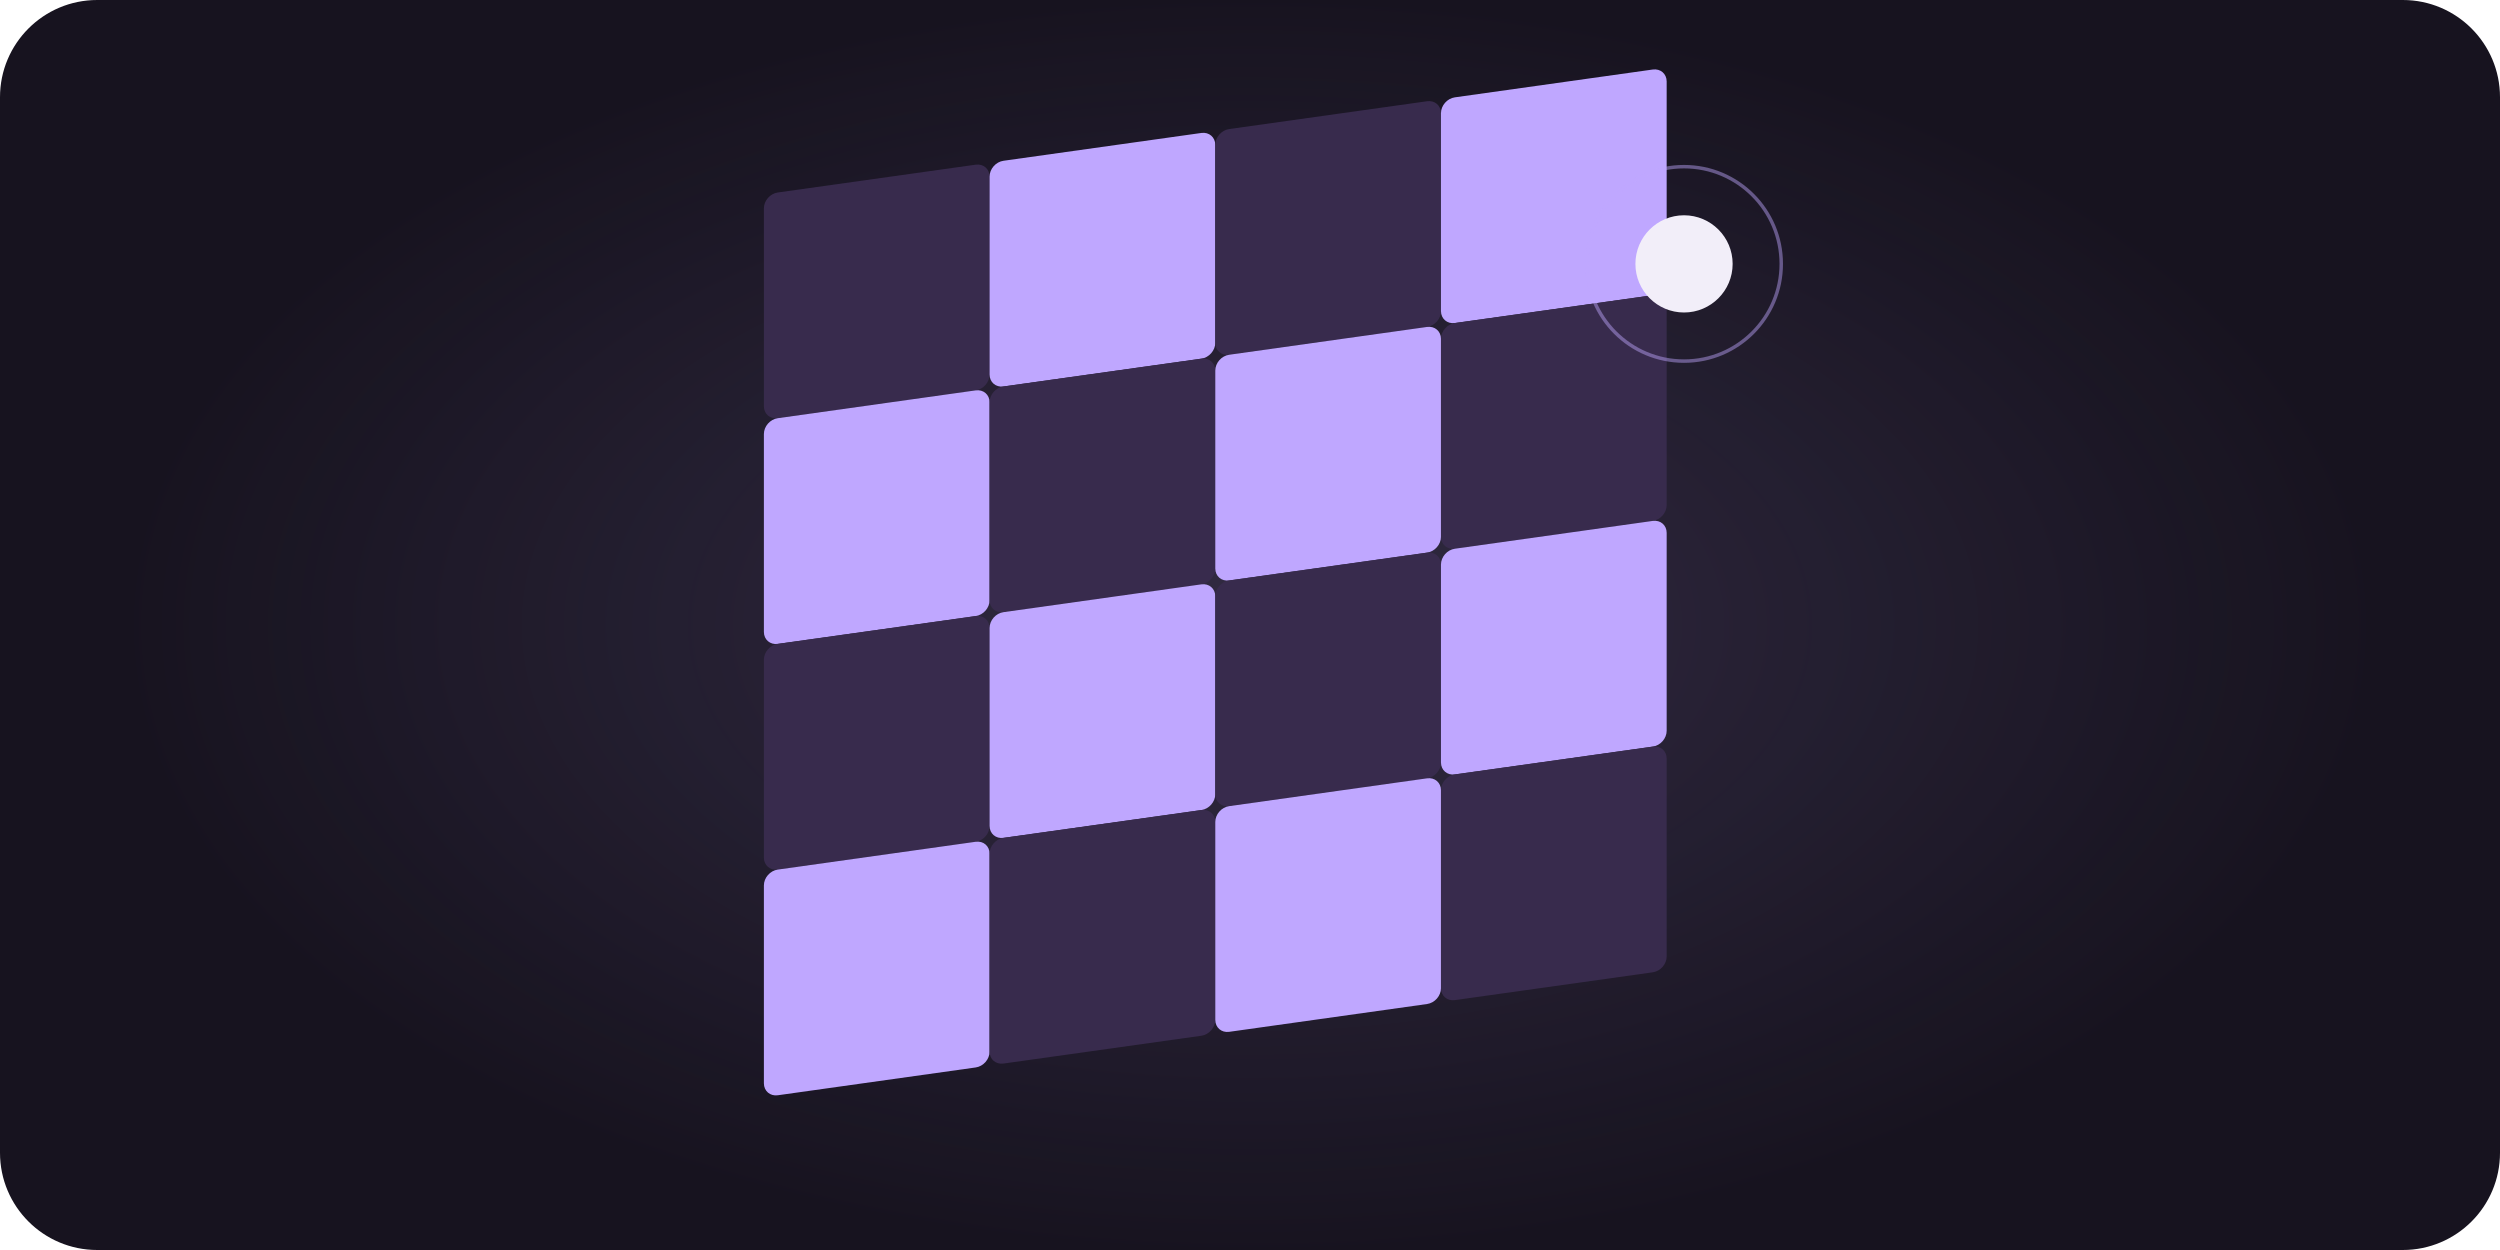
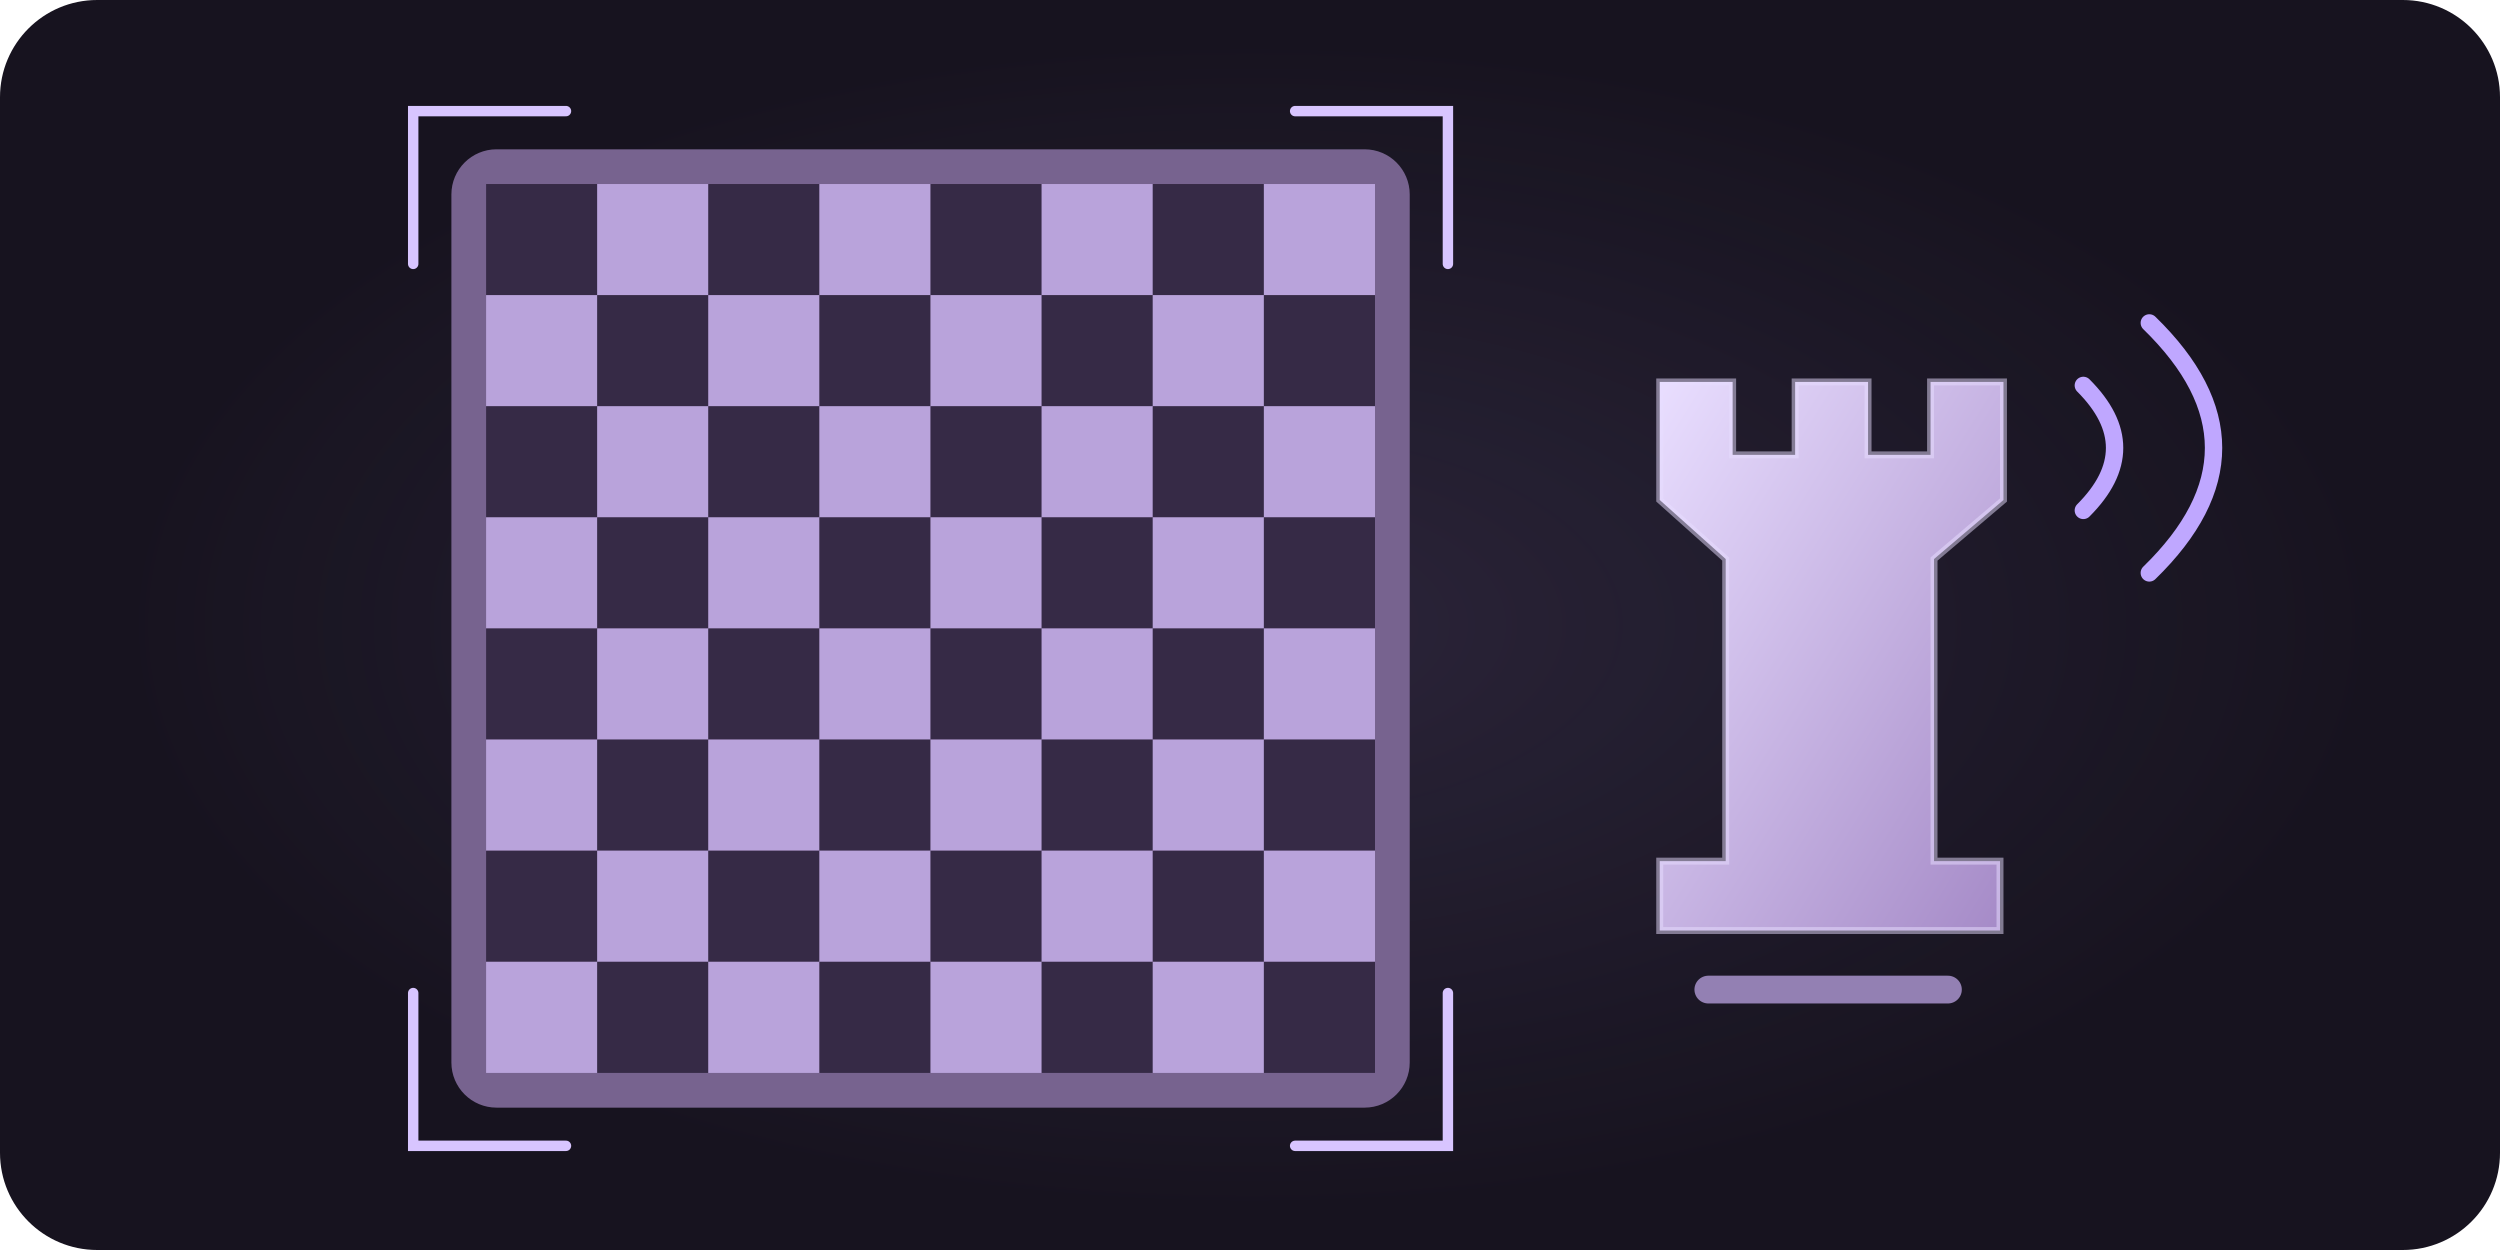
<svg xmlns="http://www.w3.org/2000/svg" width="720" height="360" viewBox="0 0 720 360">
  <defs>
    <linearGradient id="ink" x1="0" y1="0" x2="1" y2="1">
      <stop stop-color="#E9DEFF" />
-       <stop offset=".5" stop-color="#BFA7FF" />
-       <stop offset="1" stop-color="#76618F" />
+       <stop offset="1" stop-color="#A58AC7" />
+     </linearGradient>
+     <linearGradient id="metal" x1="0" y1="0" x2="1" y2="1">
+       <stop stop-color="#6D5A82" />
+       <stop offset=".45" stop-color="#AB96BF" />
+       <stop offset="1" stop-color="#554260" />
    </linearGradient>
    <radialGradient id="glow">
-       <stop stop-color="#BFA7FF" stop-opacity=".16" />
+       <stop stop-color="#BFA7FF" stop-opacity=".12" />
      <stop offset="1" stop-color="#BFA7FF" stop-opacity="0" />
    </radialGradient>
  </defs>
  <rect width="720" height="360" rx="28" fill="#17131F" />
-   <ellipse cx="360" cy="180" rx="330" ry="180" fill="url(#glow)" />
-   <g transform="translate(220 56) skewY(-8)">
-     <rect x="0" y="0" width="65" height="65" rx="4" fill="#382B4D" />
-     <rect x="0" y="65" width="65" height="65" rx="4" fill="#BFA7FF" />
-     <rect x="0" y="130" width="65" height="65" rx="4" fill="#382B4D" />
-     <rect x="0" y="195" width="65" height="65" rx="4" fill="#BFA7FF" />
-     <rect x="65" y="0" width="65" height="65" rx="4" fill="#BFA7FF" />
-     <rect x="65" y="65" width="65" height="65" rx="4" fill="#382B4D" />
-     <rect x="65" y="130" width="65" height="65" rx="4" fill="#BFA7FF" />
-     <rect x="65" y="195" width="65" height="65" rx="4" fill="#382B4D" />
-     <rect x="130" y="0" width="65" height="65" rx="4" fill="#382B4D" />
-     <rect x="130" y="65" width="65" height="65" rx="4" fill="#BFA7FF" />
-     <rect x="130" y="130" width="65" height="65" rx="4" fill="#382B4D" />
-     <rect x="130" y="195" width="65" height="65" rx="4" fill="#BFA7FF" />
-     <rect x="195" y="0" width="65" height="65" rx="4" fill="#BFA7FF" />
-     <rect x="195" y="65" width="65" height="65" rx="4" fill="#382B4D" />
-     <rect x="195" y="130" width="65" height="65" rx="4" fill="#BFA7FF" />
-     <rect x="195" y="195" width="65" height="65" rx="4" fill="#382B4D" />
+   <ellipse cx="360" cy="180" rx="320" ry="170" fill="url(#glow)" />
+   <rect x="130" y="43" width="276" height="276" rx="13" fill="#77638F" />
+   <g>
+     <rect x="140" y="53" width="32" height="32" fill="#362A46" />
+     <rect x="172" y="53" width="32" height="32" fill="#B9A3DB" />
+     <rect x="204" y="53" width="32" height="32" fill="#362A46" />
+     <rect x="236" y="53" width="32" height="32" fill="#B9A3DB" />
+     <rect x="268" y="53" width="32" height="32" fill="#362A46" />
+     <rect x="300" y="53" width="32" height="32" fill="#B9A3DB" />
+     <rect x="332" y="53" width="32" height="32" fill="#362A46" />
+     <rect x="364" y="53" width="32" height="32" fill="#B9A3DB" />
+     <rect x="140" y="85" width="32" height="32" fill="#B9A3DB" />
+     <rect x="172" y="85" width="32" height="32" fill="#362A46" />
+     <rect x="204" y="85" width="32" height="32" fill="#B9A3DB" />
+     <rect x="236" y="85" width="32" height="32" fill="#362A46" />
+     <rect x="268" y="85" width="32" height="32" fill="#B9A3DB" />
+     <rect x="300" y="85" width="32" height="32" fill="#362A46" />
+     <rect x="332" y="85" width="32" height="32" fill="#B9A3DB" />
+     <rect x="364" y="85" width="32" height="32" fill="#362A46" />
+     <rect x="140" y="117" width="32" height="32" fill="#362A46" />
+     <rect x="172" y="117" width="32" height="32" fill="#B9A3DB" />
+     <rect x="204" y="117" width="32" height="32" fill="#362A46" />
+     <rect x="236" y="117" width="32" height="32" fill="#B9A3DB" />
+     <rect x="268" y="117" width="32" height="32" fill="#362A46" />
+     <rect x="300" y="117" width="32" height="32" fill="#B9A3DB" />
+     <rect x="332" y="117" width="32" height="32" fill="#362A46" />
+     <rect x="364" y="117" width="32" height="32" fill="#B9A3DB" />
+     <rect x="140" y="149" width="32" height="32" fill="#B9A3DB" />
+     <rect x="172" y="149" width="32" height="32" fill="#362A46" />
+     <rect x="204" y="149" width="32" height="32" fill="#B9A3DB" />
+     <rect x="236" y="149" width="32" height="32" fill="#362A46" />
+     <rect x="268" y="149" width="32" height="32" fill="#B9A3DB" />
+     <rect x="300" y="149" width="32" height="32" fill="#362A46" />
+     <rect x="332" y="149" width="32" height="32" fill="#B9A3DB" />
+     <rect x="364" y="149" width="32" height="32" fill="#362A46" />
+     <rect x="140" y="181" width="32" height="32" fill="#362A46" />
+     <rect x="172" y="181" width="32" height="32" fill="#B9A3DB" />
+     <rect x="204" y="181" width="32" height="32" fill="#362A46" />
+     <rect x="236" y="181" width="32" height="32" fill="#B9A3DB" />
+     <rect x="268" y="181" width="32" height="32" fill="#362A46" />
+     <rect x="300" y="181" width="32" height="32" fill="#B9A3DB" />
+     <rect x="332" y="181" width="32" height="32" fill="#362A46" />
+     <rect x="364" y="181" width="32" height="32" fill="#B9A3DB" />
+     <rect x="140" y="213" width="32" height="32" fill="#B9A3DB" />
+     <rect x="172" y="213" width="32" height="32" fill="#362A46" />
+     <rect x="204" y="213" width="32" height="32" fill="#B9A3DB" />
+     <rect x="236" y="213" width="32" height="32" fill="#362A46" />
+     <rect x="268" y="213" width="32" height="32" fill="#B9A3DB" />
+     <rect x="300" y="213" width="32" height="32" fill="#362A46" />
+     <rect x="332" y="213" width="32" height="32" fill="#B9A3DB" />
+     <rect x="364" y="213" width="32" height="32" fill="#362A46" />
+     <rect x="140" y="245" width="32" height="32" fill="#362A46" />
+     <rect x="172" y="245" width="32" height="32" fill="#B9A3DB" />
+     <rect x="204" y="245" width="32" height="32" fill="#362A46" />
+     <rect x="236" y="245" width="32" height="32" fill="#B9A3DB" />
+     <rect x="268" y="245" width="32" height="32" fill="#362A46" />
+     <rect x="300" y="245" width="32" height="32" fill="#B9A3DB" />
+     <rect x="332" y="245" width="32" height="32" fill="#362A46" />
+     <rect x="364" y="245" width="32" height="32" fill="#B9A3DB" />
+     <rect x="140" y="277" width="32" height="32" fill="#B9A3DB" />
+     <rect x="172" y="277" width="32" height="32" fill="#362A46" />
+     <rect x="204" y="277" width="32" height="32" fill="#B9A3DB" />
+     <rect x="236" y="277" width="32" height="32" fill="#362A46" />
+     <rect x="268" y="277" width="32" height="32" fill="#B9A3DB" />
+     <rect x="300" y="277" width="32" height="32" fill="#362A46" />
+     <rect x="332" y="277" width="32" height="32" fill="#B9A3DB" />
+     <rect x="364" y="277" width="32" height="32" fill="#362A46" />
  </g>
-   <circle cx="485" cy="76" r="14" fill="#F2EEF9" />
-   <circle cx="485" cy="76" r="28" fill="none" stroke="#BFA7FF" stroke-opacity=".45" />
+   <g fill="none" stroke="#D8C5FF" stroke-width="3" stroke-linecap="round">
+     <path d="M119 76V32h44m210 0h44v44M119 286v44h44m210 0h44v-44" />
+   </g>
+   <path d="M478 144v-34h21v21h18v-21h21v21h18v-21h21v34l-20 17v87h19v20H478v-20h19v-87Z" fill="url(#ink)" stroke="#E9DEFF" stroke-opacity=".5" stroke-width="2" />
+   <path d="M492 285h69" stroke="#9380B3" stroke-width="8" stroke-linecap="round" />
+   <g fill="none" stroke="#BFA7FF" stroke-width="5" stroke-linecap="round">
+     <path d="M600 111q18 18 0 36m19-54q37 36 0 72" />
+   </g>
</svg>
